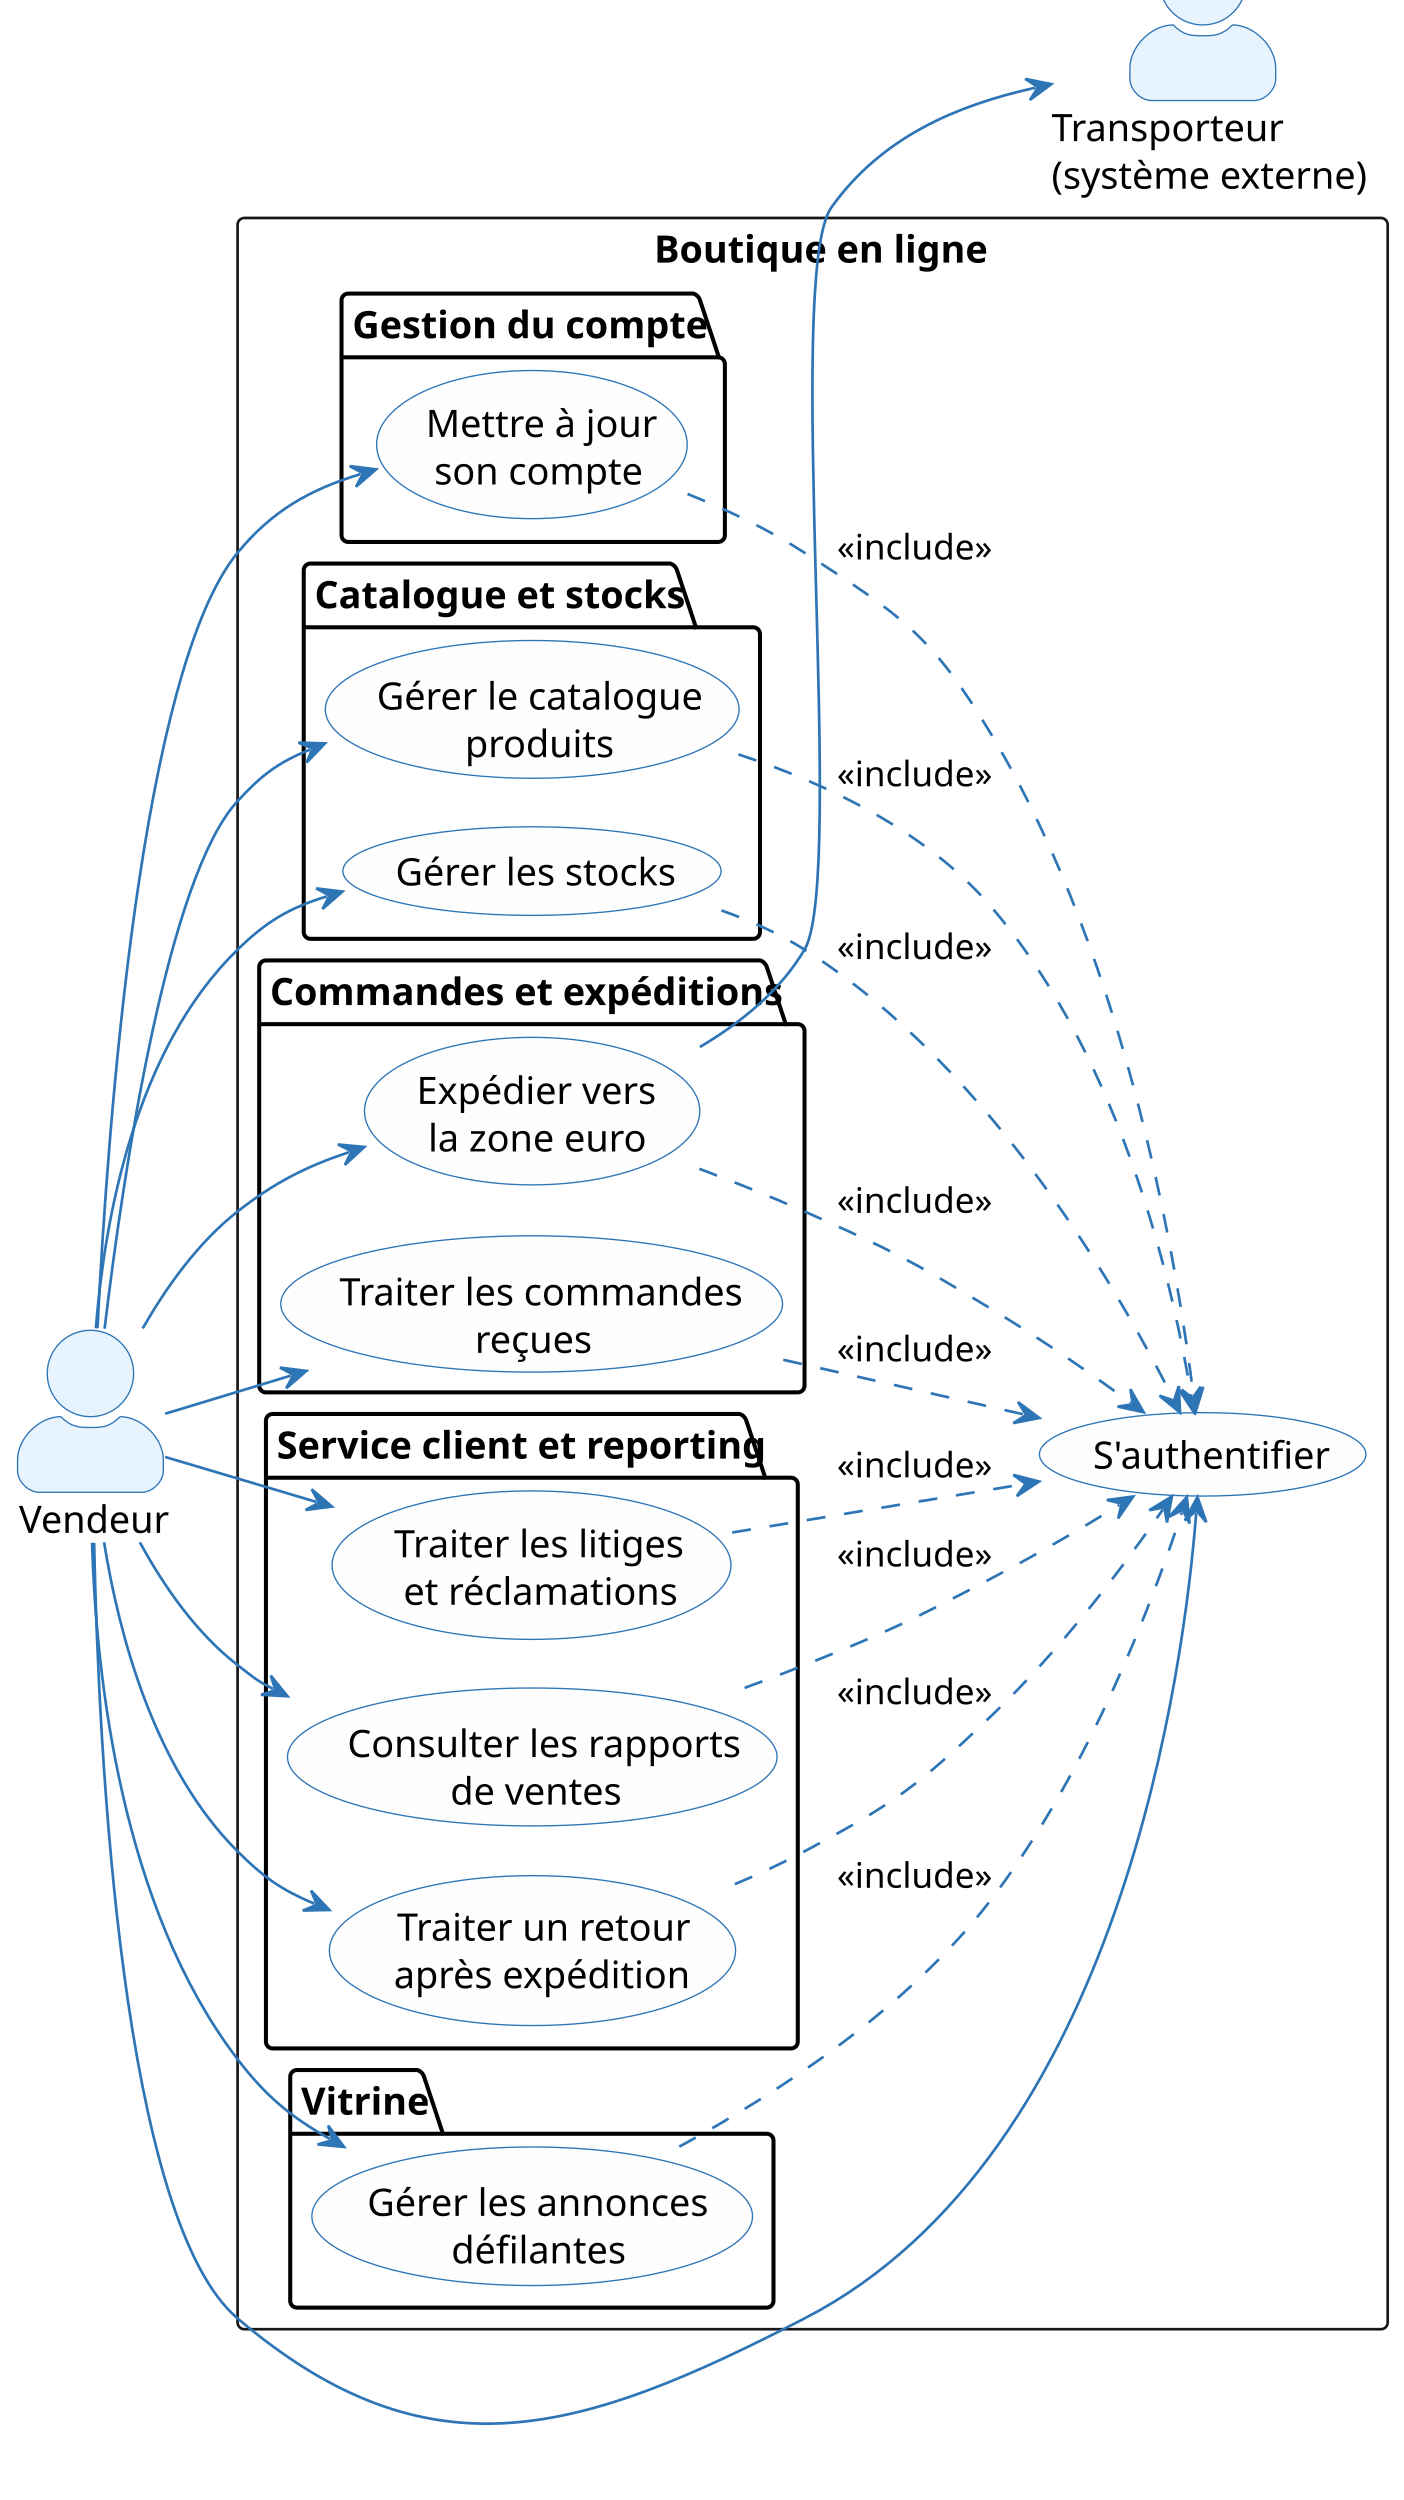
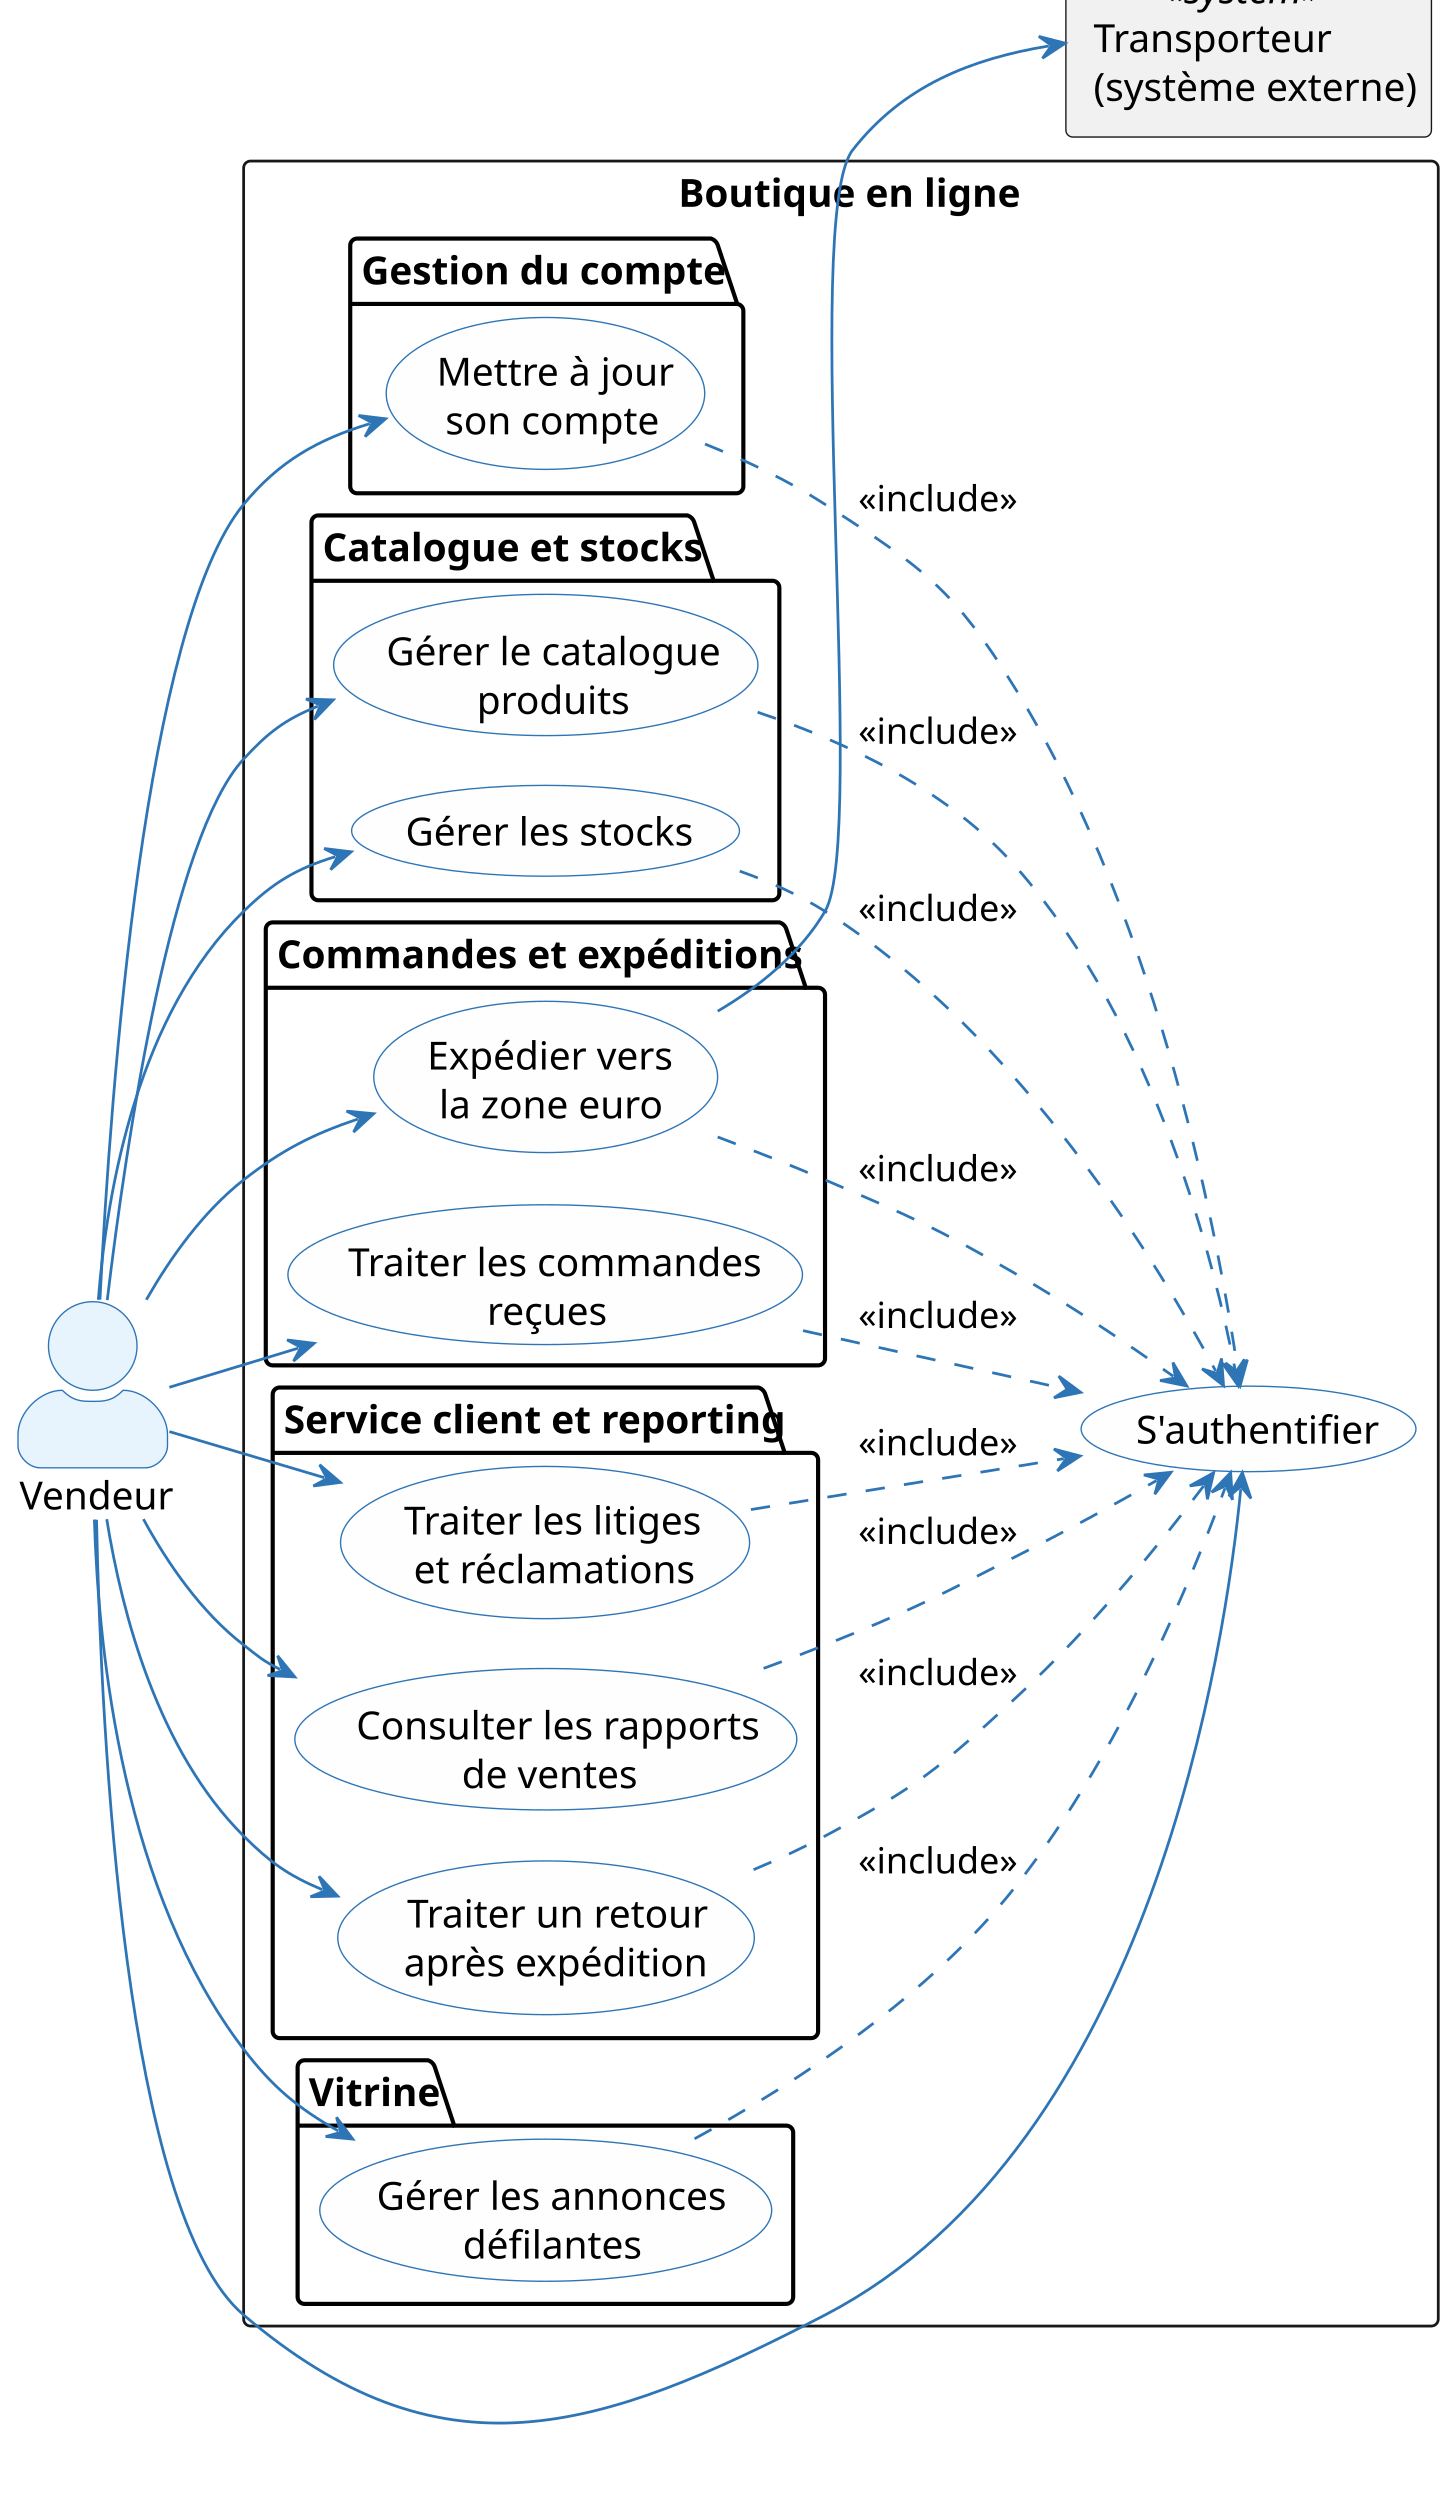
- <svg xmlns="http://www.w3.org/2000/svg" contentStyleType="text/css" data-diagram-type="DESCRIPTION" height="926px" preserveAspectRatio="none" style="width:520px;height:926px;background:#FFFFFF;" version="1.1" viewBox="0 0 520 926" width="520px" zoomAndPan="magnify">
+ <svg xmlns="http://www.w3.org/2000/svg" contentStyleType="text/css" data-diagram-type="DESCRIPTION" height="903px" preserveAspectRatio="none" style="width:525px;height:903px;background:#FFFFFF;" version="1.1" viewBox="0 0 525 903" width="525px" zoomAndPan="magnify">
  <defs />
  <g>
    <g class="cluster" data-qualified-name="Boutique en ligne" data-source-line="17" id="ent0004">
-       <rect fill="none" height="782" rx="2.5" ry="2.5" style="stroke:#181818;stroke-width:1;" width="426" x="88" y="80.74" />
-       <text fill="#000000" font-family="sans-serif" font-size="14" font-weight="bold" lengthAdjust="spacing" textLength="117.441" x="242.279" y="97.273">Boutique en ligne</text>
+       <rect fill="none" height="782" rx="2.5" ry="2.5" style="stroke:#181818;stroke-width:1;" width="431.5" x="88" y="58.171" />
+       <text fill="#000000" font-family="sans-serif" font-size="14" font-weight="bold" lengthAdjust="spacing" textLength="117.441" x="245.029" y="74.704">Boutique en ligne</text>
    </g>
    <g class="cluster" data-qualified-name="Boutique en ligne.Gestion du compte" data-source-line="19" id="ent0006">
-       <path d="M129,108.74 L256.786,108.74 A3.75,3.75 0 0 1 259.286,111.24 L266.286,132.349 L266,132.349 A2.5,2.5 0 0 1 268.5,134.849 L268.5,198.24 A2.5,2.5 0 0 1 266,200.74 L129,200.74 A2.5,2.5 0 0 1 126.5,198.24 L126.5,111.24 A2.5,2.5 0 0 1 129,108.74" fill="none" style="stroke:#000000;stroke-width:1.5;" />
-       <line style="stroke:#000000;stroke-width:1.5;" x1="126.5" x2="266.286" y1="132.349" y2="132.349" />
-       <text fill="#000000" font-family="sans-serif" font-size="14" font-weight="bold" lengthAdjust="spacing" textLength="126.786" x="130.5" y="125.273">Gestion du compte</text>
+       <path d="M129,86.171 L256.786,86.171 A3.75,3.75 0 0 1 259.286,88.671 L266.286,109.781 L266,109.781 A2.5,2.5 0 0 1 268.5,112.281 L268.5,175.671 A2.5,2.5 0 0 1 266,178.171 L129,178.171 A2.5,2.5 0 0 1 126.5,175.671 L126.5,88.671 A2.5,2.5 0 0 1 129,86.171" fill="none" style="stroke:#000000;stroke-width:1.5;" />
+       <line style="stroke:#000000;stroke-width:1.5;" x1="126.5" x2="266.286" y1="109.781" y2="109.781" />
+       <text fill="#000000" font-family="sans-serif" font-size="14" font-weight="bold" lengthAdjust="spacing" textLength="126.786" x="130.5" y="102.704">Gestion du compte</text>
    </g>
    <g class="cluster" data-qualified-name="Boutique en ligne.Catalogue et stocks" data-source-line="22" id="ent0008">
-       <path d="M115,208.74 L248.262,208.74 A3.75,3.75 0 0 1 250.762,211.24 L257.762,232.349 L279,232.349 A2.5,2.5 0 0 1 281.5,234.849 L281.5,345.24 A2.5,2.5 0 0 1 279,347.74 L115,347.74 A2.5,2.5 0 0 1 112.5,345.24 L112.5,211.24 A2.5,2.5 0 0 1 115,208.74" fill="none" style="stroke:#000000;stroke-width:1.5;" />
-       <line style="stroke:#000000;stroke-width:1.5;" x1="112.5" x2="257.762" y1="232.349" y2="232.349" />
-       <text fill="#000000" font-family="sans-serif" font-size="14" font-weight="bold" lengthAdjust="spacing" textLength="132.262" x="116.5" y="225.273">Catalogue et stocks</text>
+       <path d="M115,186.171 L248.262,186.171 A3.75,3.75 0 0 1 250.762,188.671 L257.762,209.78 L279,209.78 A2.5,2.5 0 0 1 281.5,212.28 L281.5,322.671 A2.5,2.5 0 0 1 279,325.171 L115,325.171 A2.5,2.5 0 0 1 112.5,322.671 L112.5,188.671 A2.5,2.5 0 0 1 115,186.171" fill="none" style="stroke:#000000;stroke-width:1.5;" />
+       <line style="stroke:#000000;stroke-width:1.5;" x1="112.5" x2="257.762" y1="209.78" y2="209.78" />
+       <text fill="#000000" font-family="sans-serif" font-size="14" font-weight="bold" lengthAdjust="spacing" textLength="132.262" x="116.5" y="202.704">Catalogue et stocks</text>
    </g>
    <g class="cluster" data-qualified-name="Boutique en ligne.Commandes et exp.ditions" data-source-line="26" id="ent0011">
-       <path d="M98.5,355.74 L281.541,355.74 A3.75,3.75 0 0 1 284.041,358.24 L291.041,379.349 L295.5,379.349 A2.5,2.5 0 0 1 298,381.849 L298,513.24 A2.5,2.5 0 0 1 295.5,515.74 L98.5,515.74 A2.5,2.5 0 0 1 96,513.24 L96,358.24 A2.5,2.5 0 0 1 98.5,355.74" fill="none" style="stroke:#000000;stroke-width:1.5;" />
-       <line style="stroke:#000000;stroke-width:1.5;" x1="96" x2="291.041" y1="379.349" y2="379.349" />
-       <text fill="#000000" font-family="sans-serif" font-size="14" font-weight="bold" lengthAdjust="spacing" textLength="182.041" x="100" y="372.273">Commandes et expéditions</text>
+       <path d="M98.5,333.171 L281.541,333.171 A3.75,3.75 0 0 1 284.041,335.671 L291.041,356.781 L295.5,356.781 A2.5,2.5 0 0 1 298,359.281 L298,490.671 A2.5,2.5 0 0 1 295.5,493.171 L98.5,493.171 A2.5,2.5 0 0 1 96,490.671 L96,335.671 A2.5,2.5 0 0 1 98.5,333.171" fill="none" style="stroke:#000000;stroke-width:1.5;" />
+       <line style="stroke:#000000;stroke-width:1.5;" x1="96" x2="291.041" y1="356.781" y2="356.781" />
+       <text fill="#000000" font-family="sans-serif" font-size="14" font-weight="bold" lengthAdjust="spacing" textLength="182.041" x="100" y="349.704">Commandes et expéditions</text>
    </g>
    <g class="cluster" data-qualified-name="Boutique en ligne.Service client et reporting" data-source-line="30" id="ent0014">
-       <path d="M101,523.74 L273.944,523.74 A3.75,3.75 0 0 1 276.444,526.24 L283.444,547.349 L293,547.349 A2.5,2.5 0 0 1 295.5,549.849 L295.5,756.24 A2.5,2.5 0 0 1 293,758.74 L101,758.74 A2.5,2.5 0 0 1 98.5,756.24 L98.5,526.24 A2.5,2.5 0 0 1 101,523.74" fill="none" style="stroke:#000000;stroke-width:1.5;" />
-       <line style="stroke:#000000;stroke-width:1.5;" x1="98.5" x2="283.444" y1="547.349" y2="547.349" />
-       <text fill="#000000" font-family="sans-serif" font-size="14" font-weight="bold" lengthAdjust="spacing" textLength="171.944" x="102.5" y="540.273">Service client et reporting</text>
+       <path d="M101,501.171 L273.944,501.171 A3.75,3.75 0 0 1 276.444,503.671 L283.444,524.78 L293,524.78 A2.5,2.5 0 0 1 295.5,527.28 L295.5,733.671 A2.5,2.5 0 0 1 293,736.171 L101,736.171 A2.5,2.5 0 0 1 98.5,733.671 L98.5,503.671 A2.5,2.5 0 0 1 101,501.171" fill="none" style="stroke:#000000;stroke-width:1.5;" />
+       <line style="stroke:#000000;stroke-width:1.5;" x1="98.5" x2="283.444" y1="524.78" y2="524.78" />
+       <text fill="#000000" font-family="sans-serif" font-size="14" font-weight="bold" lengthAdjust="spacing" textLength="171.944" x="102.5" y="517.704">Service client et reporting</text>
    </g>
    <g class="cluster" data-qualified-name="Boutique en ligne.Vitrine" data-source-line="35" id="ent0018">
-       <path d="M110,766.74 L154.565,766.74 A3.75,3.75 0 0 1 157.065,769.24 L164.065,790.349 L284,790.349 A2.5,2.5 0 0 1 286.5,792.849 L286.5,852.24 A2.5,2.5 0 0 1 284,854.74 L110,854.74 A2.5,2.5 0 0 1 107.5,852.24 L107.5,769.24 A2.5,2.5 0 0 1 110,766.74" fill="none" style="stroke:#000000;stroke-width:1.5;" />
-       <line style="stroke:#000000;stroke-width:1.5;" x1="107.5" x2="164.065" y1="790.349" y2="790.349" />
-       <text fill="#000000" font-family="sans-serif" font-size="14" font-weight="bold" lengthAdjust="spacing" textLength="43.565" x="111.5" y="783.273">Vitrine</text>
+       <path d="M110,744.171 L154.565,744.171 A3.75,3.75 0 0 1 157.065,746.671 L164.065,767.78 L284,767.78 A2.5,2.5 0 0 1 286.5,770.28 L286.5,829.671 A2.5,2.5 0 0 1 284,832.171 L110,832.171 A2.5,2.5 0 0 1 107.5,829.671 L107.5,746.671 A2.5,2.5 0 0 1 110,744.171" fill="none" style="stroke:#000000;stroke-width:1.5;" />
+       <line style="stroke:#000000;stroke-width:1.5;" x1="107.5" x2="164.065" y1="767.78" y2="767.78" />
+       <text fill="#000000" font-family="sans-serif" font-size="14" font-weight="bold" lengthAdjust="spacing" textLength="43.565" x="111.5" y="760.704">Vitrine</text>
    </g>
    <g class="entity" data-qualified-name="Vendor" data-source-line="14" id="ent0002">
-       <ellipse cx="33.5" cy="508.74" fill="#E8F4FD" rx="16" ry="16" style="stroke:#2E75B6;stroke-width:0.5;" />
-       <path d="M33.5,528.74 C37.5,528.74 40.5,528.74 44.5,524.74 C52.5,524.74 60.5,532.74 60.5,540.74 L60.5,544.74 C60.5,548.74 56.5,552.74 52.5,552.74 L14.5,552.74 C10.5,552.74 6.5,548.74 6.5,544.74 L6.5,540.74 C6.5,532.74 14.5,524.74 22.5,524.74 C26.5,528.74 29.5,528.74 33.5,528.74" fill="#E8F4FD" style="stroke:#2E75B6;stroke-width:0.5;" />
-       <text fill="#000000" font-family="sans-serif" font-size="14" lengthAdjust="spacing" textLength="52.931" x="7.035" y="567.773">Vendeur</text>
+       <ellipse cx="33.5" cy="486.171" fill="#E8F4FD" rx="16" ry="16" style="stroke:#2E75B6;stroke-width:0.5;" />
+       <path d="M33.5,506.171 C37.5,506.171 40.5,506.171 44.5,502.171 C52.5,502.171 60.5,510.171 60.5,518.171 L60.5,522.171 C60.5,526.171 56.5,530.171 52.5,530.171 L14.5,530.171 C10.5,530.171 6.5,526.171 6.5,522.171 L6.5,518.171 C6.5,510.171 14.5,502.171 22.5,502.171 C26.5,506.171 29.5,506.171 33.5,506.171" fill="#E8F4FD" style="stroke:#2E75B6;stroke-width:0.5;" />
+       <text fill="#000000" font-family="sans-serif" font-size="14" lengthAdjust="spacing" textLength="52.931" x="7.035" y="545.204">Vendeur</text>
    </g>
    <g class="entity" data-qualified-name="Carrier" data-source-line="15" id="ent0003">
-       <ellipse cx="445.517" cy="-6.76" fill="#E8F4FD" rx="16" ry="16" style="stroke:#2E75B6;stroke-width:0.5;" />
-       <path d="M445.517,13.24 C449.517,13.24 452.517,13.24 456.517,9.24 C464.517,9.24 472.517,17.24 472.517,25.24 L472.517,29.24 C472.517,33.24 468.517,37.24 464.517,37.24 L426.517,37.24 C422.517,37.24 418.517,33.24 418.517,29.24 L418.517,25.24 C418.517,17.24 426.517,9.24 434.517,9.24 C438.517,13.24 441.517,13.24 445.517,13.24" fill="#E8F4FD" style="stroke:#2E75B6;stroke-width:0.5;" />
-       <text fill="#000000" font-family="sans-serif" font-size="14" lengthAdjust="spacing" textLength="80.144" x="389.5" y="52.273">Transporteur</text>
-       <text fill="#000000" font-family="sans-serif" font-size="14" lengthAdjust="spacing" textLength="112.034" x="389.5" y="69.883">(système externe)</text>
+       <rect fill="#F1F1F1" height="72.828" rx="2.5" ry="2.5" style="stroke:#181818;stroke-width:0.5;" width="132.034" x="385" y="-23.329" />
+       <text fill="#000000" font-family="sans-serif" font-size="14" font-style="italic" lengthAdjust="spacing" textLength="59.91" x="421.062" y="1.204">«system»</text>
+       <text fill="#000000" font-family="sans-serif" font-size="14" lengthAdjust="spacing" textLength="80.144" x="395" y="18.814">Transporteur</text>
+       <text fill="#000000" font-family="sans-serif" font-size="14" lengthAdjust="spacing" textLength="112.034" x="395" y="36.423">(système externe)</text>
    </g>
    <g class="entity" data-qualified-name="Boutique en ligne.UC_V_AUTH" data-source-line="18" id="ent0005">
-       <ellipse cx="445.473" cy="538.692" fill="#FEFEFE" rx="60.473" ry="15.452" style="stroke:#2E75B6;stroke-width:0.5;" />
-       <text fill="#000000" font-family="sans-serif" font-size="14" lengthAdjust="spacing" textLength="81.279" x="404.834" y="543.996">S'authentifier</text>
+       <ellipse cx="450.973" cy="516.123" fill="#FEFEFE" rx="60.473" ry="15.452" style="stroke:#2E75B6;stroke-width:0.5;" />
+       <text fill="#000000" font-family="sans-serif" font-size="14" lengthAdjust="spacing" textLength="81.279" x="410.334" y="521.428">S'authentifier</text>
    </g>
    <g class="entity" data-qualified-name="Boutique en ligne.Gestion du compte.UC_V0" data-source-line="20" id="ent0007">
-       <ellipse cx="197.024" cy="164.675" fill="#FEFEFE" rx="57.524" ry="27.435" style="stroke:#2E75B6;stroke-width:0.5;" />
-       <text fill="#000000" font-family="sans-serif" font-size="14" lengthAdjust="spacing" textLength="78.586" x="157.731" y="161.844">Mettre à jour</text>
-       <text fill="#000000" font-family="sans-serif" font-size="14" lengthAdjust="spacing" textLength="72.372" x="160.838" y="179.453">son compte</text>
+       <ellipse cx="197.024" cy="142.106" fill="#FEFEFE" rx="57.524" ry="27.435" style="stroke:#2E75B6;stroke-width:0.5;" />
+       <text fill="#000000" font-family="sans-serif" font-size="14" lengthAdjust="spacing" textLength="78.586" x="157.731" y="139.275">Mettre à jour</text>
+       <text fill="#000000" font-family="sans-serif" font-size="14" lengthAdjust="spacing" textLength="72.372" x="160.838" y="156.884">son compte</text>
    </g>
    <g class="entity" data-qualified-name="Boutique en ligne.Catalogue et stocks.UC_V1" data-source-line="23" id="ent0009">
-       <ellipse cx="197.133" cy="262.755" fill="#FEFEFE" rx="76.633" ry="25.515" style="stroke:#2E75B6;stroke-width:0.5;" />
-       <text fill="#000000" font-family="sans-serif" font-size="14" lengthAdjust="spacing" textLength="115.179" x="139.544" y="262.834">Gérer le catalogue</text>
-       <text fill="#000000" font-family="sans-serif" font-size="14" lengthAdjust="spacing" textLength="49.807" x="172.23" y="280.444">produits</text>
+       <ellipse cx="197.133" cy="240.186" fill="#FEFEFE" rx="76.633" ry="25.515" style="stroke:#2E75B6;stroke-width:0.5;" />
+       <text fill="#000000" font-family="sans-serif" font-size="14" lengthAdjust="spacing" textLength="115.179" x="139.544" y="240.266">Gérer le catalogue</text>
+       <text fill="#000000" font-family="sans-serif" font-size="14" lengthAdjust="spacing" textLength="49.807" x="172.23" y="257.875">produits</text>
    </g>
    <g class="entity" data-qualified-name="Boutique en ligne.Catalogue et stocks.UC_V2" data-source-line="24" id="ent0010">
-       <ellipse cx="197.047" cy="322.649" fill="#FEFEFE" rx="70.047" ry="16.409" style="stroke:#2E75B6;stroke-width:0.5;" />
-       <text fill="#000000" font-family="sans-serif" font-size="14" lengthAdjust="spacing" textLength="101.138" x="146.478" y="327.954">Gérer les stocks</text>
+       <ellipse cx="197.047" cy="300.08" fill="#FEFEFE" rx="70.047" ry="16.409" style="stroke:#2E75B6;stroke-width:0.5;" />
+       <text fill="#000000" font-family="sans-serif" font-size="14" lengthAdjust="spacing" textLength="101.138" x="146.478" y="305.385">Gérer les stocks</text>
    </g>
    <g class="entity" data-qualified-name="Boutique en ligne.Commandes et exp.ditions.UC_V3" data-source-line="27" id="ent0012">
-       <ellipse cx="196.925" cy="482.984" fill="#FEFEFE" rx="92.925" ry="25.244" style="stroke:#2E75B6;stroke-width:0.5;" />
-       <text fill="#000000" font-family="sans-serif" font-size="14" lengthAdjust="spacing" textLength="142.379" x="125.736" y="483.503">Traiter les commandes</text>
-       <text fill="#000000" font-family="sans-serif" font-size="14" lengthAdjust="spacing" textLength="42.02" x="175.915" y="501.112">reçues</text>
+       <ellipse cx="196.925" cy="460.415" fill="#FEFEFE" rx="92.925" ry="25.244" style="stroke:#2E75B6;stroke-width:0.5;" />
+       <text fill="#000000" font-family="sans-serif" font-size="14" lengthAdjust="spacing" textLength="142.379" x="125.736" y="460.934">Traiter les commandes</text>
+       <text fill="#000000" font-family="sans-serif" font-size="14" lengthAdjust="spacing" textLength="42.02" x="175.915" y="478.543">reçues</text>
    </g>
    <g class="entity" data-qualified-name="Boutique en ligne.Commandes et exp.ditions.UC_V4" data-source-line="28" id="ent0013">
-       <ellipse cx="197.107" cy="411.56" fill="#FEFEFE" rx="62.107" ry="27.32" style="stroke:#2E75B6;stroke-width:0.5;" />
-       <text fill="#000000" font-family="sans-serif" font-size="14" lengthAdjust="spacing" textLength="85.593" x="154.31" y="408.895">Expédier vers</text>
-       <text fill="#000000" font-family="sans-serif" font-size="14" lengthAdjust="spacing" textLength="77.055" x="158.579" y="426.504">la zone euro</text>
+       <ellipse cx="197.107" cy="388.992" fill="#FEFEFE" rx="62.107" ry="27.32" style="stroke:#2E75B6;stroke-width:0.5;" />
+       <text fill="#000000" font-family="sans-serif" font-size="14" lengthAdjust="spacing" textLength="85.593" x="154.31" y="386.326">Expédier vers</text>
+       <text fill="#000000" font-family="sans-serif" font-size="14" lengthAdjust="spacing" textLength="77.055" x="158.579" y="403.935">la zone euro</text>
    </g>
    <g class="entity" data-qualified-name="Boutique en ligne.Service client et reporting.UC_V5" data-source-line="31" id="ent0015">
-       <ellipse cx="196.883" cy="579.735" fill="#FEFEFE" rx="73.883" ry="27.495" style="stroke:#2E75B6;stroke-width:0.5;" />
-       <text fill="#000000" font-family="sans-serif" font-size="14" lengthAdjust="spacing" textLength="101.917" x="145.925" y="576.818">Traiter les litiges</text>
-       <text fill="#000000" font-family="sans-serif" font-size="14" lengthAdjust="spacing" textLength="94.931" x="149.418" y="594.427">et réclamations</text>
+       <ellipse cx="196.883" cy="557.166" fill="#FEFEFE" rx="73.883" ry="27.495" style="stroke:#2E75B6;stroke-width:0.5;" />
+       <text fill="#000000" font-family="sans-serif" font-size="14" lengthAdjust="spacing" textLength="101.917" x="145.925" y="554.249">Traiter les litiges</text>
+       <text fill="#000000" font-family="sans-serif" font-size="14" lengthAdjust="spacing" textLength="94.931" x="149.418" y="571.858">et réclamations</text>
    </g>
    <g class="entity" data-qualified-name="Boutique en ligne.Service client et reporting.UC_V6" data-source-line="32" id="ent0016">
-       <ellipse cx="197.154" cy="650.781" fill="#FEFEFE" rx="90.654" ry="25.541" style="stroke:#2E75B6;stroke-width:0.5;" />
-       <text fill="#000000" font-family="sans-serif" font-size="14" lengthAdjust="spacing" textLength="136.951" x="128.679" y="650.819">Consulter les rapports</text>
-       <text fill="#000000" font-family="sans-serif" font-size="14" lengthAdjust="spacing" textLength="60.71" x="166.799" y="668.428">de ventes</text>
+       <ellipse cx="197.154" cy="628.212" fill="#FEFEFE" rx="90.654" ry="25.541" style="stroke:#2E75B6;stroke-width:0.5;" />
+       <text fill="#000000" font-family="sans-serif" font-size="14" lengthAdjust="spacing" textLength="136.951" x="128.679" y="628.25">Consulter les rapports</text>
+       <text fill="#000000" font-family="sans-serif" font-size="14" lengthAdjust="spacing" textLength="60.71" x="166.799" y="645.859">de ventes</text>
    </g>
    <g class="entity" data-qualified-name="Boutique en ligne.Service client et reporting.UC_V8" data-source-line="33" id="ent0017">
-       <ellipse cx="197.234" cy="722.502" fill="#FEFEFE" rx="75.234" ry="27.762" style="stroke:#2E75B6;stroke-width:0.5;" />
-       <text fill="#000000" font-family="sans-serif" font-size="14" lengthAdjust="spacing" textLength="100.372" x="147.048" y="718.802">Traiter un retour</text>
-       <text fill="#000000" font-family="sans-serif" font-size="14" lengthAdjust="spacing" textLength="102.737" x="145.865" y="736.411">après expédition</text>
+       <ellipse cx="197.234" cy="699.933" fill="#FEFEFE" rx="75.234" ry="27.762" style="stroke:#2E75B6;stroke-width:0.5;" />
+       <text fill="#000000" font-family="sans-serif" font-size="14" lengthAdjust="spacing" textLength="100.372" x="147.048" y="696.233">Traiter un retour</text>
+       <text fill="#000000" font-family="sans-serif" font-size="14" lengthAdjust="spacing" textLength="102.737" x="145.865" y="713.842">après expédition</text>
    </g>
    <g class="entity" data-qualified-name="Boutique en ligne.Vitrine.UC_V9" data-source-line="36" id="ent0019">
-       <ellipse cx="197.121" cy="820.903" fill="#FEFEFE" rx="81.621" ry="25.663" style="stroke:#2E75B6;stroke-width:0.5;" />
-       <text fill="#000000" font-family="sans-serif" font-size="14" lengthAdjust="spacing" textLength="122.179" x="136.032" y="820.746">Gérer les annonces</text>
-       <text fill="#000000" font-family="sans-serif" font-size="14" lengthAdjust="spacing" textLength="59.931" x="167.156" y="838.356">défilantes</text>
+       <ellipse cx="197.121" cy="798.334" fill="#FEFEFE" rx="81.621" ry="25.663" style="stroke:#2E75B6;stroke-width:0.5;" />
+       <text fill="#000000" font-family="sans-serif" font-size="14" lengthAdjust="spacing" textLength="122.179" x="136.032" y="798.177">Gérer les annonces</text>
+       <text fill="#000000" font-family="sans-serif" font-size="14" lengthAdjust="spacing" textLength="59.931" x="167.156" y="815.787">défilantes</text>
    </g>
    <g class="link" data-entity-1="ent0002" data-entity-2="ent0005" data-link-type="dependency" id="lnk20">
-       <polygon fill="#2E75B6" points="443.54,554.525,438.849,563.185,443.149,559.51,446.824,563.81,443.54,554.525" style="stroke:#2E75B6;stroke-width:1;" />
-       <path d="M34.865,571.494 C36.523,650.387 45.094,822.283 88,858.74 C159.125,919.174 215.053,901.529 298,858.74 C415.834,797.955 438.697,616.274 443.071,560.507" fill="none" style="stroke:#2E75B6;stroke-width:1;" />
+       <polygon fill="#2E75B6" points="448.74,531.908,443.884,540.477,448.254,536.885,451.846,541.255,448.74,531.908" style="stroke:#2E75B6;stroke-width:1;" />
+       <path d="M34.865,548.925 C36.523,627.818 45.094,799.714 88,836.171 C159.125,896.605 215.156,879.16 298,836.171 C416.464,774.698 442.727,593.486 448.157,537.88" fill="none" style="stroke:#2E75B6;stroke-width:1;" />
    </g>
    <g class="link" data-entity-1="ent0002" data-entity-2="ent0007" data-link-type="dependency" id="lnk21">
-       <polygon fill="#2E75B6" points="139.29,173.833,129.512,172.648,134.51,175.299,131.859,180.297,139.29,173.833" style="stroke:#2E75B6;stroke-width:1;" />
-       <path d="M36.105,491.965 C39.994,414.672 52.382,247.973 88,204.74 C100.841,189.154 114.624,181.4 133.554,175.593" fill="none" style="stroke:#2E75B6;stroke-width:1;" />
+       <polygon fill="#2E75B6" points="139.29,151.264,129.512,150.079,134.51,152.73,131.859,157.728,139.29,151.264" style="stroke:#2E75B6;stroke-width:1;" />
+       <path d="M36.105,469.396 C39.994,392.103 52.382,225.404 88,182.171 C100.841,166.585 114.624,158.831 133.554,153.024" fill="none" style="stroke:#2E75B6;stroke-width:1;" />
    </g>
    <g class="link" data-entity-1="ent0002" data-entity-2="ent0009" data-link-type="dependency" id="lnk22">
-       <polygon fill="#2E75B6" points="120.367,275.363,110.522,275.065,115.738,277.255,113.548,282.47,120.367,275.363" style="stroke:#2E75B6;stroke-width:1;" />
-       <path d="M38.739,492.178 C45.861,432.879 62.048,324.888 88,296.74 C96.794,287.202 102.678,282.591 114.812,277.633" fill="none" style="stroke:#2E75B6;stroke-width:1;" />
+       <polygon fill="#2E75B6" points="120.367,252.794,110.522,252.496,115.738,254.686,113.548,259.901,120.367,252.794" style="stroke:#2E75B6;stroke-width:1;" />
+       <path d="M38.739,469.609 C45.861,410.31 62.048,302.319 88,274.171 C96.794,264.633 102.678,260.022 114.812,255.064" fill="none" style="stroke:#2E75B6;stroke-width:1;" />
    </g>
    <g class="link" data-entity-1="ent0002" data-entity-2="ent0010" data-link-type="dependency" id="lnk23">
-       <polygon fill="#2E75B6" points="126.863,330.236,117.085,329.05,122.082,331.702,119.431,336.699,126.863,330.236" style="stroke:#2E75B6;stroke-width:1;" />
-       <path d="M35.508,492.036 C38.719,451.264 50.045,388.699 88,351.74 C98.641,341.379 106.829,336.379 121.126,331.995" fill="none" style="stroke:#2E75B6;stroke-width:1;" />
+       <polygon fill="#2E75B6" points="126.863,307.668,117.085,306.482,122.082,309.133,119.431,314.13,126.863,307.668" style="stroke:#2E75B6;stroke-width:1;" />
+       <path d="M35.508,469.467 C38.719,428.696 50.045,366.13 88,329.171 C98.641,318.81 106.829,313.81 121.126,309.426" fill="none" style="stroke:#2E75B6;stroke-width:1;" />
    </g>
    <g class="link" data-entity-1="ent0002" data-entity-2="ent0012" data-link-type="dependency" id="lnk24">
-       <polygon fill="#2E75B6" points="113.468,507.781,103.695,506.566,108.684,509.232,106.017,514.221,113.468,507.781" style="stroke:#2E75B6;stroke-width:1;" />
-       <path d="M61.168,523.649 C75.682,519.245 88.768,515.275 107.727,509.522" fill="none" style="stroke:#2E75B6;stroke-width:1;" />
+       <polygon fill="#2E75B6" points="113.468,485.212,103.695,483.997,108.684,486.663,106.017,491.652,113.468,485.212" style="stroke:#2E75B6;stroke-width:1;" />
+       <path d="M61.168,501.08 C75.682,496.676 88.768,492.706 107.727,486.954" fill="none" style="stroke:#2E75B6;stroke-width:1;" />
    </g>
    <g class="link" data-entity-1="ent0002" data-entity-2="ent0013" data-link-type="dependency" id="lnk25">
-       <polygon fill="#2E75B6" points="134.975,424.834,125.169,423.913,130.236,426.428,127.721,431.495,134.975,424.834" style="stroke:#2E75B6;stroke-width:1;" />
-       <path d="M52.85,492.036 C61.62,476.708 73.42,460.153 88,448.74 C101.656,438.05 112.907,432.259 129.288,426.747" fill="none" style="stroke:#2E75B6;stroke-width:1;" />
+       <polygon fill="#2E75B6" points="134.975,402.265,125.169,401.344,130.236,403.86,127.721,408.926,134.975,402.265" style="stroke:#2E75B6;stroke-width:1;" />
+       <path d="M52.85,469.467 C61.62,454.139 73.42,437.584 88,426.171 C101.656,415.481 112.907,409.69 129.288,404.178" fill="none" style="stroke:#2E75B6;stroke-width:1;" />
    </g>
    <g class="link" data-entity-1="ent0002" data-entity-2="ent0015" data-link-type="dependency" id="lnk26">
-       <polygon fill="#2E75B6" points="122.939,558.025,115.452,551.627,118.147,556.601,113.173,559.295,122.939,558.025" style="stroke:#2E75B6;stroke-width:1;" />
-       <path d="M61.168,539.666 C78.101,544.699 95.154,549.767 117.188,556.316" fill="none" style="stroke:#2E75B6;stroke-width:1;" />
+       <polygon fill="#2E75B6" points="122.939,535.457,115.452,529.058,118.147,534.032,113.173,536.727,122.939,535.457" style="stroke:#2E75B6;stroke-width:1;" />
+       <path d="M61.168,517.097 C78.101,522.13 95.154,527.198 117.188,533.747" fill="none" style="stroke:#2E75B6;stroke-width:1;" />
    </g>
    <g class="link" data-entity-1="ent0002" data-entity-2="ent0016" data-link-type="dependency" id="lnk27">
-       <polygon fill="#2E75B6" points="106.49,628.281,100.284,620.634,102.034,626.013,96.655,627.763,106.49,628.281" style="stroke:#2E75B6;stroke-width:1;" />
-       <path d="M51.798,571.28 C60.581,587.369 72.674,604.919 88,616.74 C93.681,621.122 94.591,622.224 101.143,625.559" fill="none" style="stroke:#2E75B6;stroke-width:1;" />
+       <polygon fill="#2E75B6" points="106.49,605.712,100.284,598.065,102.034,603.444,96.655,605.194,106.49,605.712" style="stroke:#2E75B6;stroke-width:1;" />
+       <path d="M51.798,548.711 C60.581,564.8 72.674,582.35 88,594.171 C93.681,598.553 94.591,599.655 101.143,602.99" fill="none" style="stroke:#2E75B6;stroke-width:1;" />
    </g>
    <g class="link" data-entity-1="ent0002" data-entity-2="ent0017" data-link-type="dependency" id="lnk28">
-       <polygon fill="#2E75B6" points="121.986,707.454,115.229,700.289,117.374,705.523,112.139,707.668,121.986,707.454" style="stroke:#2E75B6;stroke-width:1;" />
-       <path d="M38.556,571.292 C44.111,605.824 57.213,655.085 88,685.74 C97.48,695.18 103.935,699.896 116.451,705.137" fill="none" style="stroke:#2E75B6;stroke-width:1;" />
+       <polygon fill="#2E75B6" points="121.986,684.885,115.229,677.72,117.374,682.954,112.139,685.099,121.986,684.885" style="stroke:#2E75B6;stroke-width:1;" />
+       <path d="M38.556,548.723 C44.111,583.255 57.213,632.516 88,663.171 C97.48,672.611 103.935,677.327 116.451,682.568" fill="none" style="stroke:#2E75B6;stroke-width:1;" />
    </g>
    <g class="link" data-entity-1="ent0002" data-entity-2="ent0019" data-link-type="dependency" id="lnk29">
-       <polygon fill="#2E75B6" points="127.433,795.214,121.548,787.317,123.074,792.764,117.627,794.29,127.433,795.214" style="stroke:#2E75B6;stroke-width:1;" />
-       <path d="M34.096,571.431 C35.572,621.056 44.868,706.329 88,762.74 C98.277,776.181 107.356,783.927 122.203,792.274" fill="none" style="stroke:#2E75B6;stroke-width:1;" />
+       <polygon fill="#2E75B6" points="127.433,772.645,121.548,764.748,123.074,770.195,117.627,771.721,127.433,772.645" style="stroke:#2E75B6;stroke-width:1;" />
+       <path d="M34.096,548.862 C35.572,598.487 44.868,683.76 88,740.171 C98.277,753.612 107.356,761.358 122.203,769.705" fill="none" style="stroke:#2E75B6;stroke-width:1;" />
    </g>
    <g class="link" data-entity-1="ent0007" data-entity-2="ent0005" data-link-type="dependency" id="lnk30">
-       <polygon fill="#2E75B6" points="442.804,523.175,445.683,513.756,442.197,518.212,437.742,514.726,442.804,523.175" style="stroke:#2E75B6;stroke-width:1;" />
-       <path d="M254.662,182.963 C269.346,188.858 284.746,196.139 298,204.74 C333.858,228.008 344.975,235.106 367,271.74 C418.729,357.783 436.833,474.312 442.076,517.219" fill="none" style="stroke:#2E75B6;stroke-width:1;stroke-dasharray:7,7;" />
-       <text fill="#000000" font-family="sans-serif" font-size="13" lengthAdjust="spacing" textLength="55.656" x="310" y="207.235">«include»</text>
+       <polygon fill="#2E75B6" points="447.913,500.605,450.562,491.119,447.186,495.658,442.647,492.283,447.913,500.605" style="stroke:#2E75B6;stroke-width:1;" />
+       <path d="M254.662,160.394 C269.346,166.29 284.746,173.57 298,182.171 C333.858,205.439 344.63,212.746 367,249.171 C419.839,335.209 440.735,451.761 447.041,494.669" fill="none" style="stroke:#2E75B6;stroke-width:1;stroke-dasharray:7,7;" />
+       <text fill="#000000" font-family="sans-serif" font-size="13" lengthAdjust="spacing" textLength="55.656" x="310" y="184.666">«include»</text>
    </g>
    <g class="link" data-entity-1="ent0009" data-entity-2="ent0005" data-link-type="dependency" id="lnk31">
-       <polygon fill="#2E75B6" points="442.244,523.164,444.732,513.634,441.433,518.23,436.838,514.931,442.244,523.164" style="stroke:#2E75B6;stroke-width:1;" />
-       <path d="M273.512,279.426 C306.489,290.318 343.028,307.879 367,335.74 C416.702,393.503 435.248,480.58 441.271,517.243" fill="none" style="stroke:#2E75B6;stroke-width:1;stroke-dasharray:7,7;" />
-       <text fill="#000000" font-family="sans-serif" font-size="13" lengthAdjust="spacing" textLength="55.656" x="310" y="291.235">«include»</text>
+       <polygon fill="#2E75B6" points="447.266,500.588,449.473,490.989,446.31,495.68,441.62,492.518,447.266,500.588" style="stroke:#2E75B6;stroke-width:1;" />
+       <path d="M273.646,257.257 C306.449,268.214 342.808,285.713 367,313.171 C417.844,370.88 438.981,458.019 446.119,494.698" fill="none" style="stroke:#2E75B6;stroke-width:1;stroke-dasharray:7,7;" />
+       <text fill="#000000" font-family="sans-serif" font-size="13" lengthAdjust="spacing" textLength="55.656" x="310" y="268.666">«include»</text>
    </g>
    <g class="link" data-entity-1="ent0010" data-entity-2="ent0005" data-link-type="dependency" id="lnk32">
-       <polygon fill="#2E75B6" points="437.09,523.237,436.633,513.399,434.849,518.767,429.481,516.984,437.09,523.237" style="stroke:#2E75B6;stroke-width:1;" />
-       <path d="M267.193,337.225 C277.956,341.03 288.607,345.793 298,351.74 C368.388,396.303 416.22,481.606 434.401,517.873" fill="none" style="stroke:#2E75B6;stroke-width:1;stroke-dasharray:7,7;" />
-       <text fill="#000000" font-family="sans-serif" font-size="13" lengthAdjust="spacing" textLength="55.656" x="310" y="355.235">«include»</text>
+       <polygon fill="#2E75B6" points="441.951,500.485,441.221,490.663,439.587,496.079,434.171,494.445,441.951,500.485" style="stroke:#2E75B6;stroke-width:1;" />
+       <path d="M267.193,314.656 C277.956,318.461 288.607,323.224 298,329.171 C369.228,374.265 419.661,458.938 439.114,495.198" fill="none" style="stroke:#2E75B6;stroke-width:1;stroke-dasharray:7,7;" />
+       <text fill="#000000" font-family="sans-serif" font-size="13" lengthAdjust="spacing" textLength="55.656" x="310" y="332.666">«include»</text>
    </g>
    <g class="link" data-entity-1="ent0012" data-entity-2="ent0005" data-link-type="dependency" id="lnk33">
-       <polygon fill="#2E75B6" points="384.962,525.214,377.072,519.32,380.086,524.106,375.299,527.121,384.962,525.214" style="stroke:#2E75B6;stroke-width:1;" />
-       <path d="M290.138,503.672 C321.863,510.879 350.681,517.426 379.111,523.885" fill="none" style="stroke:#2E75B6;stroke-width:1;stroke-dasharray:7,7;" />
-       <text fill="#000000" font-family="sans-serif" font-size="13" lengthAdjust="spacing" textLength="55.656" x="310" y="504.235">«include»</text>
+       <polygon fill="#2E75B6" points="390.353,502.916,382.435,497.059,385.472,501.832,380.7,504.869,390.353,502.916" style="stroke:#2E75B6;stroke-width:1;" />
+       <path d="M290.048,480.626 C323.51,488.062 354.568,494.964 384.496,501.615" fill="none" style="stroke:#2E75B6;stroke-width:1;stroke-dasharray:7,7;" />
+       <text fill="#000000" font-family="sans-serif" font-size="13" lengthAdjust="spacing" textLength="55.656" x="310" y="479.666">«include»</text>
    </g>
    <g class="link" data-entity-1="ent0013" data-entity-2="ent0005" data-link-type="dependency" id="lnk34">
-       <polygon fill="#2E75B6" points="423.605,523.093,418.701,514.552,419.569,520.142,413.979,521.01,423.605,523.093" style="stroke:#2E75B6;stroke-width:1;" />
-       <path d="M259.043,432.928 C272.025,437.822 285.563,443.221 298,448.74 C329.617,462.769 337.416,466.816 367,484.74 C386.776,496.722 403.434,508.345 418.762,519.551" fill="none" style="stroke:#2E75B6;stroke-width:1;stroke-dasharray:7,7;" />
-       <text fill="#000000" font-family="sans-serif" font-size="13" lengthAdjust="spacing" textLength="55.656" x="310" y="449.235">«include»</text>
+       <polygon fill="#2E75B6" points="428.673,500.606,423.662,492.128,424.601,497.706,419.022,498.644,428.673,500.606" style="stroke:#2E75B6;stroke-width:1;" />
+       <path d="M259.212,410.678 C272.12,415.53 285.586,420.833 298,426.171 C329.407,439.676 337.428,443.015 367,460.171 C388.651,472.732 407.319,485.4 423.786,497.126" fill="none" style="stroke:#2E75B6;stroke-width:1;stroke-dasharray:7,7;" />
+       <text fill="#000000" font-family="sans-serif" font-size="13" lengthAdjust="spacing" textLength="55.656" x="310" y="426.666">«include»</text>
    </g>
    <g class="link" data-entity-1="ent0015" data-entity-2="ent0005" data-link-type="dependency" id="lnk35">
-       <polygon fill="#2E75B6" points="384.843,548.759,375.306,546.3,379.911,549.585,376.626,554.19,384.843,548.759" style="stroke:#2E75B6;stroke-width:1;" />
-       <path d="M271.208,567.644 C300.938,562.723 335.611,556.973 367,551.74 C372.787,550.775 372.898,550.758 378.925,549.75" fill="none" style="stroke:#2E75B6;stroke-width:1;stroke-dasharray:7,7;" />
-       <text fill="#000000" font-family="sans-serif" font-size="13" lengthAdjust="spacing" textLength="55.656" x="310" y="547.235">«include»</text>
+       <polygon fill="#2E75B6" points="390.167,525.906,380.642,523.403,385.232,526.709,381.926,531.299,390.167,525.906" style="stroke:#2E75B6;stroke-width:1;" />
+       <path d="M271.227,545.257 C309.01,539.11 348.599,532.669 384.245,526.869" fill="none" style="stroke:#2E75B6;stroke-width:1;stroke-dasharray:7,7;" />
+       <text fill="#000000" font-family="sans-serif" font-size="13" lengthAdjust="spacing" textLength="55.656" x="310" y="525.666">«include»</text>
    </g>
    <g class="link" data-entity-1="ent0016" data-entity-2="ent0005" data-link-type="dependency" id="lnk36">
-       <polygon fill="#2E75B6" points="419.736,554.31,409.973,555.611,415.475,556.926,414.16,562.428,419.736,554.31" style="stroke:#2E75B6;stroke-width:1;" />
-       <path d="M275.82,625.189 C283.356,622.443 290.851,619.604 298,616.74 C329.38,604.17 337.094,600.498 367,584.74 C384.995,575.258 399.586,566.684 414.623,557.45" fill="none" style="stroke:#2E75B6;stroke-width:1;stroke-dasharray:7,7;" />
-       <text fill="#000000" font-family="sans-serif" font-size="13" lengthAdjust="spacing" textLength="55.656" x="310" y="580.235">«include»</text>
+       <polygon fill="#2E75B6" points="422.975,531.793,413.174,532.76,418.627,534.262,417.125,539.716,422.975,531.793" style="stroke:#2E75B6;stroke-width:1;" />
+       <path d="M275.82,602.62 C283.356,599.874 290.851,597.035 298,594.171 C329.38,581.601 336.864,577.485 367,562.171 C385.947,552.543 401.657,543.901 417.758,534.756" fill="none" style="stroke:#2E75B6;stroke-width:1;stroke-dasharray:7,7;" />
+       <text fill="#000000" font-family="sans-serif" font-size="13" lengthAdjust="spacing" textLength="55.656" x="310" y="557.666">«include»</text>
    </g>
    <g class="link" data-entity-1="ent0017" data-entity-2="ent0005" data-link-type="dependency" id="lnk37">
-       <polygon fill="#2E75B6" points="434.092,554.252,425.681,559.376,431.247,558.364,432.26,563.929,434.092,554.252" style="stroke:#2E75B6;stroke-width:1;" />
-       <path d="M272.188,697.896 C281.047,694.171 289.837,690.102 298,685.74 C331.403,667.892 339.598,661.882 367,635.74 C394.137,609.85 416.773,579.276 430.678,559.186" fill="none" style="stroke:#2E75B6;stroke-width:1;stroke-dasharray:7,7;" />
-       <text fill="#000000" font-family="sans-serif" font-size="13" lengthAdjust="spacing" textLength="55.656" x="310" y="631.235">«include»</text>
+       <polygon fill="#2E75B6" points="438.371,531.95,429.75,536.712,435.353,535.937,436.128,541.54,438.371,531.95" style="stroke:#2E75B6;stroke-width:1;" />
+       <path d="M272.188,675.327 C281.047,671.602 289.837,667.533 298,663.171 C331.403,645.323 339.162,638.848 367,613.171 C395.185,587.174 419.559,556.799 434.75,536.734" fill="none" style="stroke:#2E75B6;stroke-width:1;stroke-dasharray:7,7;" />
+       <text fill="#000000" font-family="sans-serif" font-size="13" lengthAdjust="spacing" textLength="55.656" x="310" y="608.666">«include»</text>
    </g>
    <g class="link" data-entity-1="ent0019" data-entity-2="ent0005" data-link-type="dependency" id="lnk38">
-       <polygon fill="#2E75B6" points="439.614,554.494,433.015,561.806,438.06,559.246,440.619,564.291,439.614,554.494" style="stroke:#2E75B6;stroke-width:1;" />
-       <path d="M251.602,795.133 C288.671,774.964 336.608,743.616 367,703.74 C404.218,654.908 427.67,591.034 437.75,560.197" fill="none" style="stroke:#2E75B6;stroke-width:1;stroke-dasharray:7,7;" />
-       <text fill="#000000" font-family="sans-serif" font-size="13" lengthAdjust="spacing" textLength="55.656" x="310" y="699.235">«include»</text>
+       <polygon fill="#2E75B6" points="444.505,531.902,437.659,538.982,442.789,536.598,445.173,541.728,444.505,531.902" style="stroke:#2E75B6;stroke-width:1;" />
+       <path d="M250.882,772.528 C287.847,752.246 335.963,720.775 367,681.171 C405.372,632.208 431.192,568.334 442.446,537.537" fill="none" style="stroke:#2E75B6;stroke-width:1;stroke-dasharray:7,7;" />
+       <text fill="#000000" font-family="sans-serif" font-size="13" lengthAdjust="spacing" textLength="55.656" x="310" y="676.666">«include»</text>
    </g>
    <g class="link" data-entity-1="ent0013" data-entity-2="ent0003" data-link-type="dependency" id="lnk39">
-       <polygon fill="#2E75B6" points="389.391,31.176,379.738,29.224,384.51,32.261,381.473,37.034,389.391,31.176" style="stroke:#2E75B6;stroke-width:1;" />
-       <path d="M259.232,387.804 C274.46,378.831 288.993,366.995 298,351.74 C313.546,325.411 290.195,101.597 308,76.74 C326.681,50.661 354.372,38.96 383.534,32.478" fill="none" style="stroke:#2E75B6;stroke-width:1;" />
+       <polygon fill="#2E75B6" points="384.75,15.618,375.217,13.145,379.818,16.436,376.527,21.037,384.75,15.618" style="stroke:#2E75B6;stroke-width:1;" />
+       <path d="M259.232,365.235 C274.46,356.262 288.993,344.426 298,329.171 C313.546,302.842 289.18,78.269 308,54.171 C326.163,30.914 350.744,21.261 378.831,16.6" fill="none" style="stroke:#2E75B6;stroke-width:1;" />
    </g>
  </g>
</svg>
